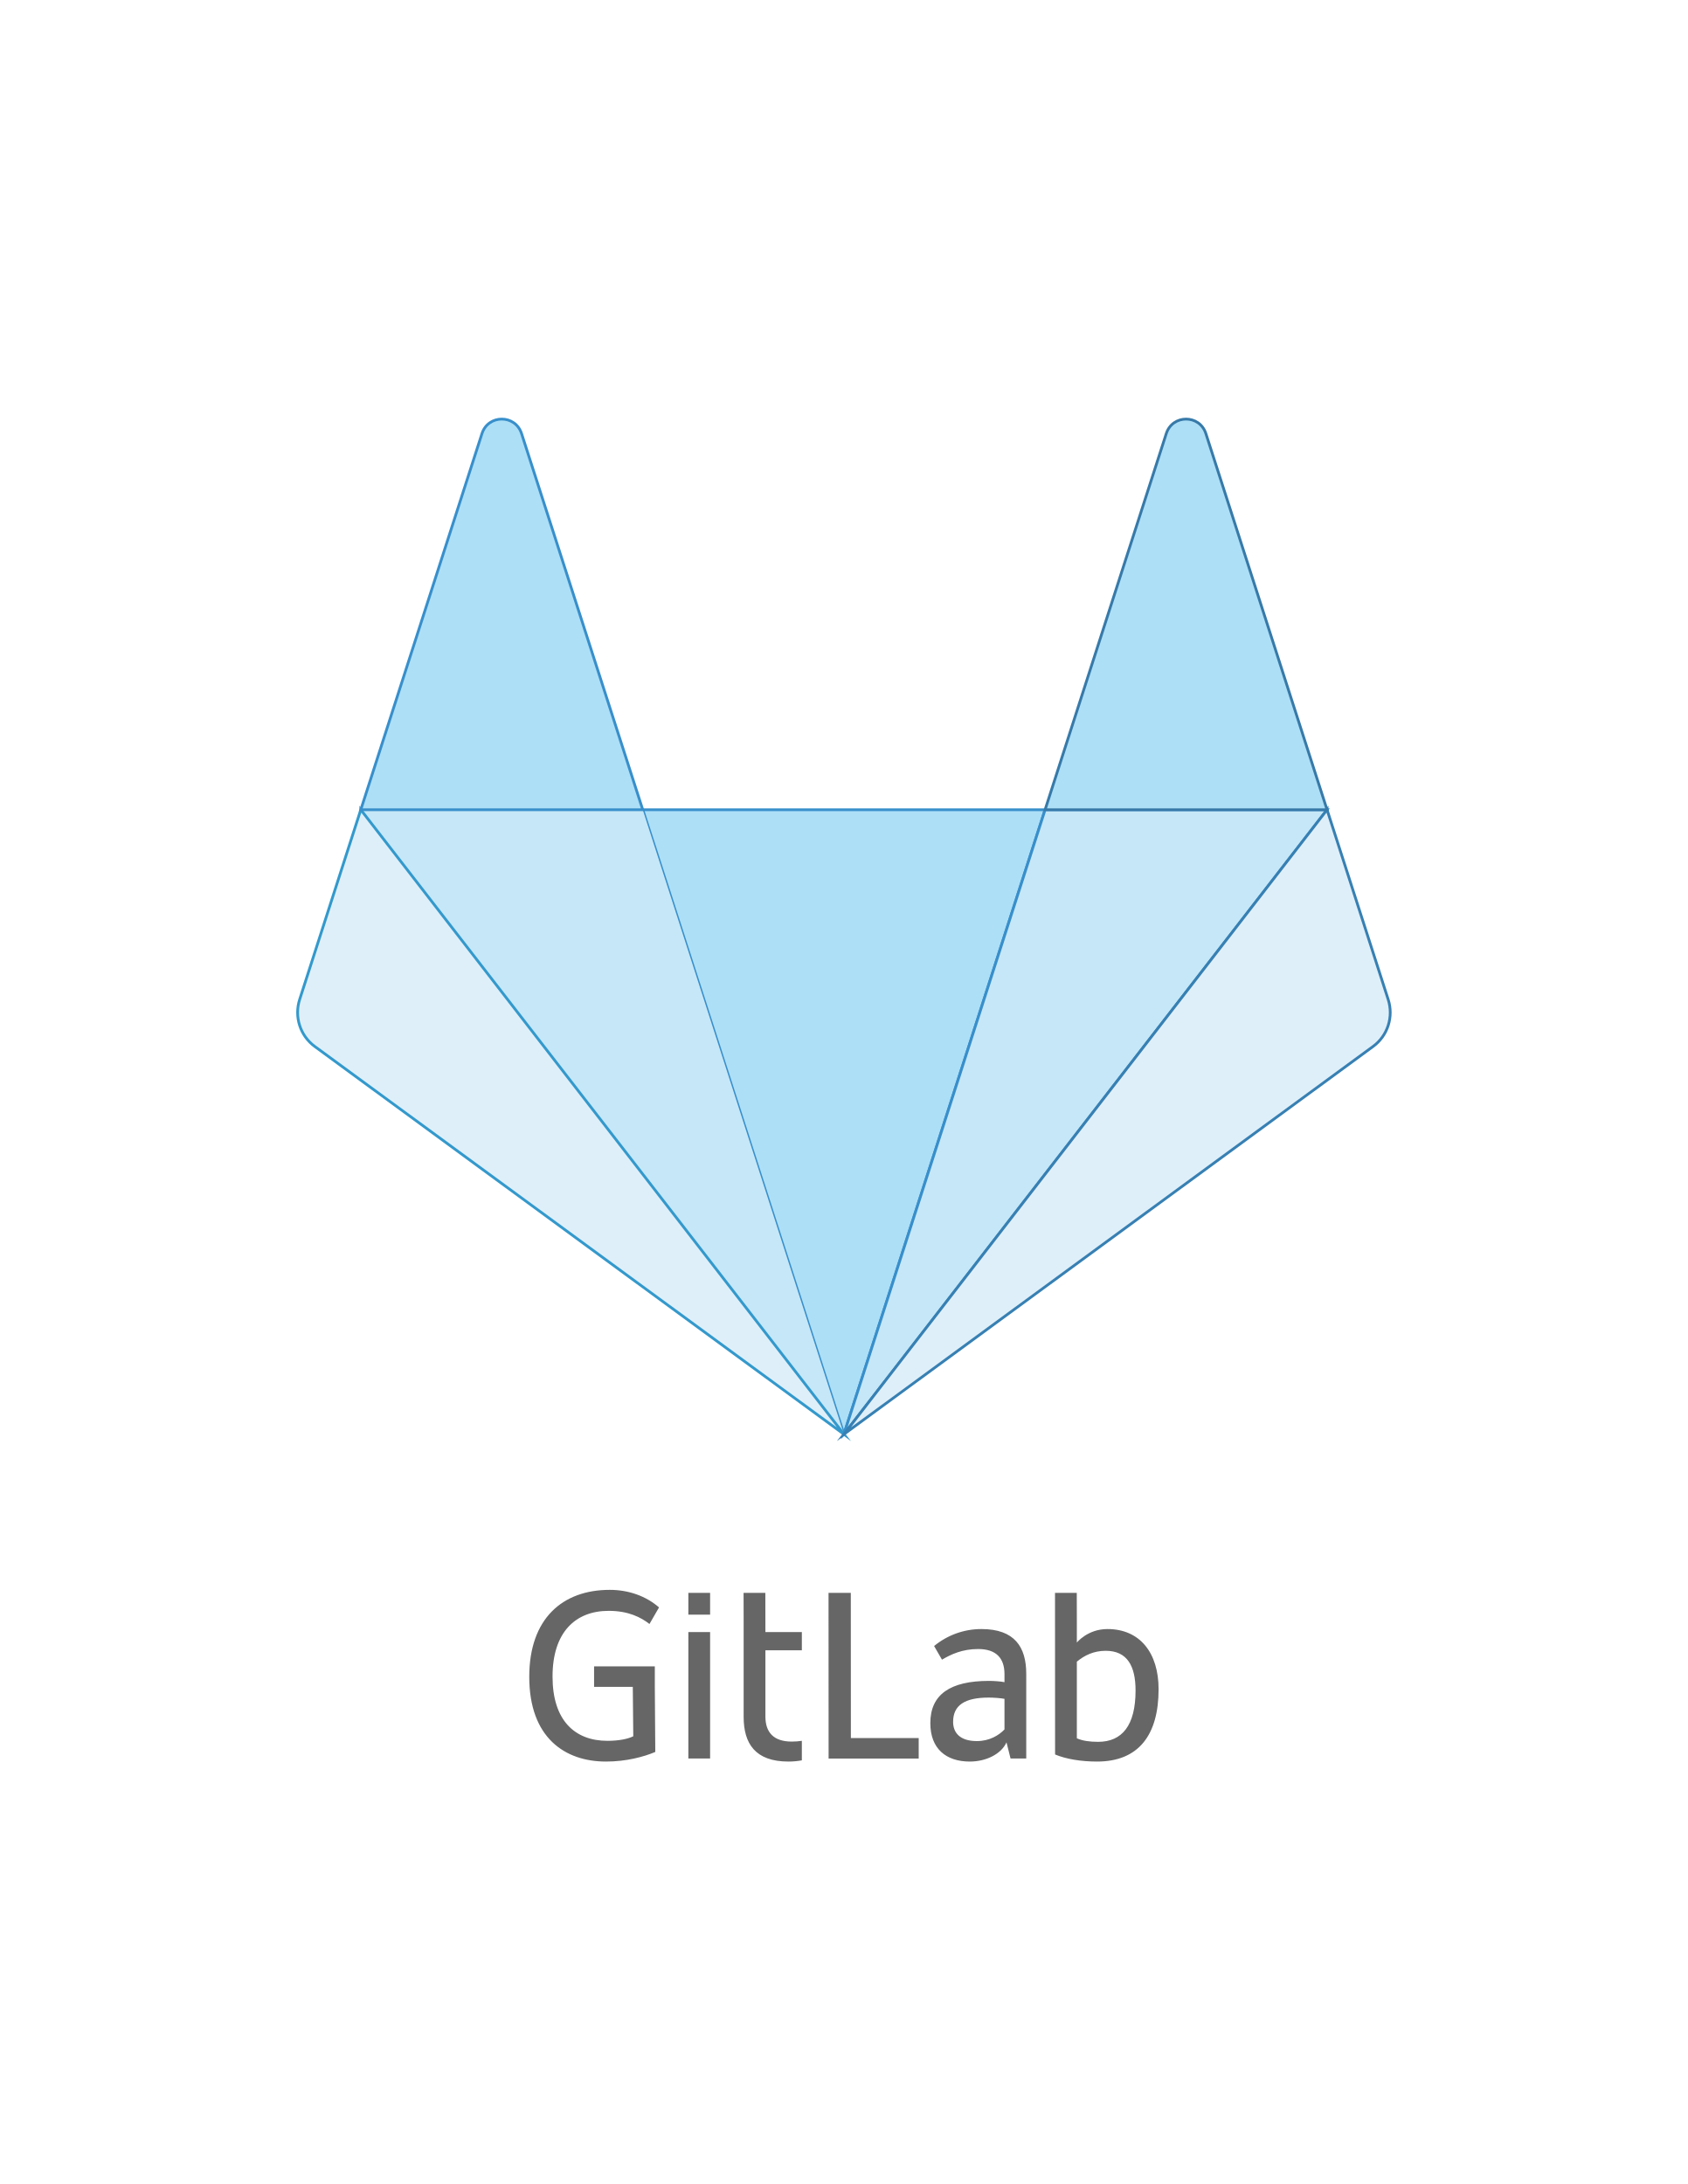
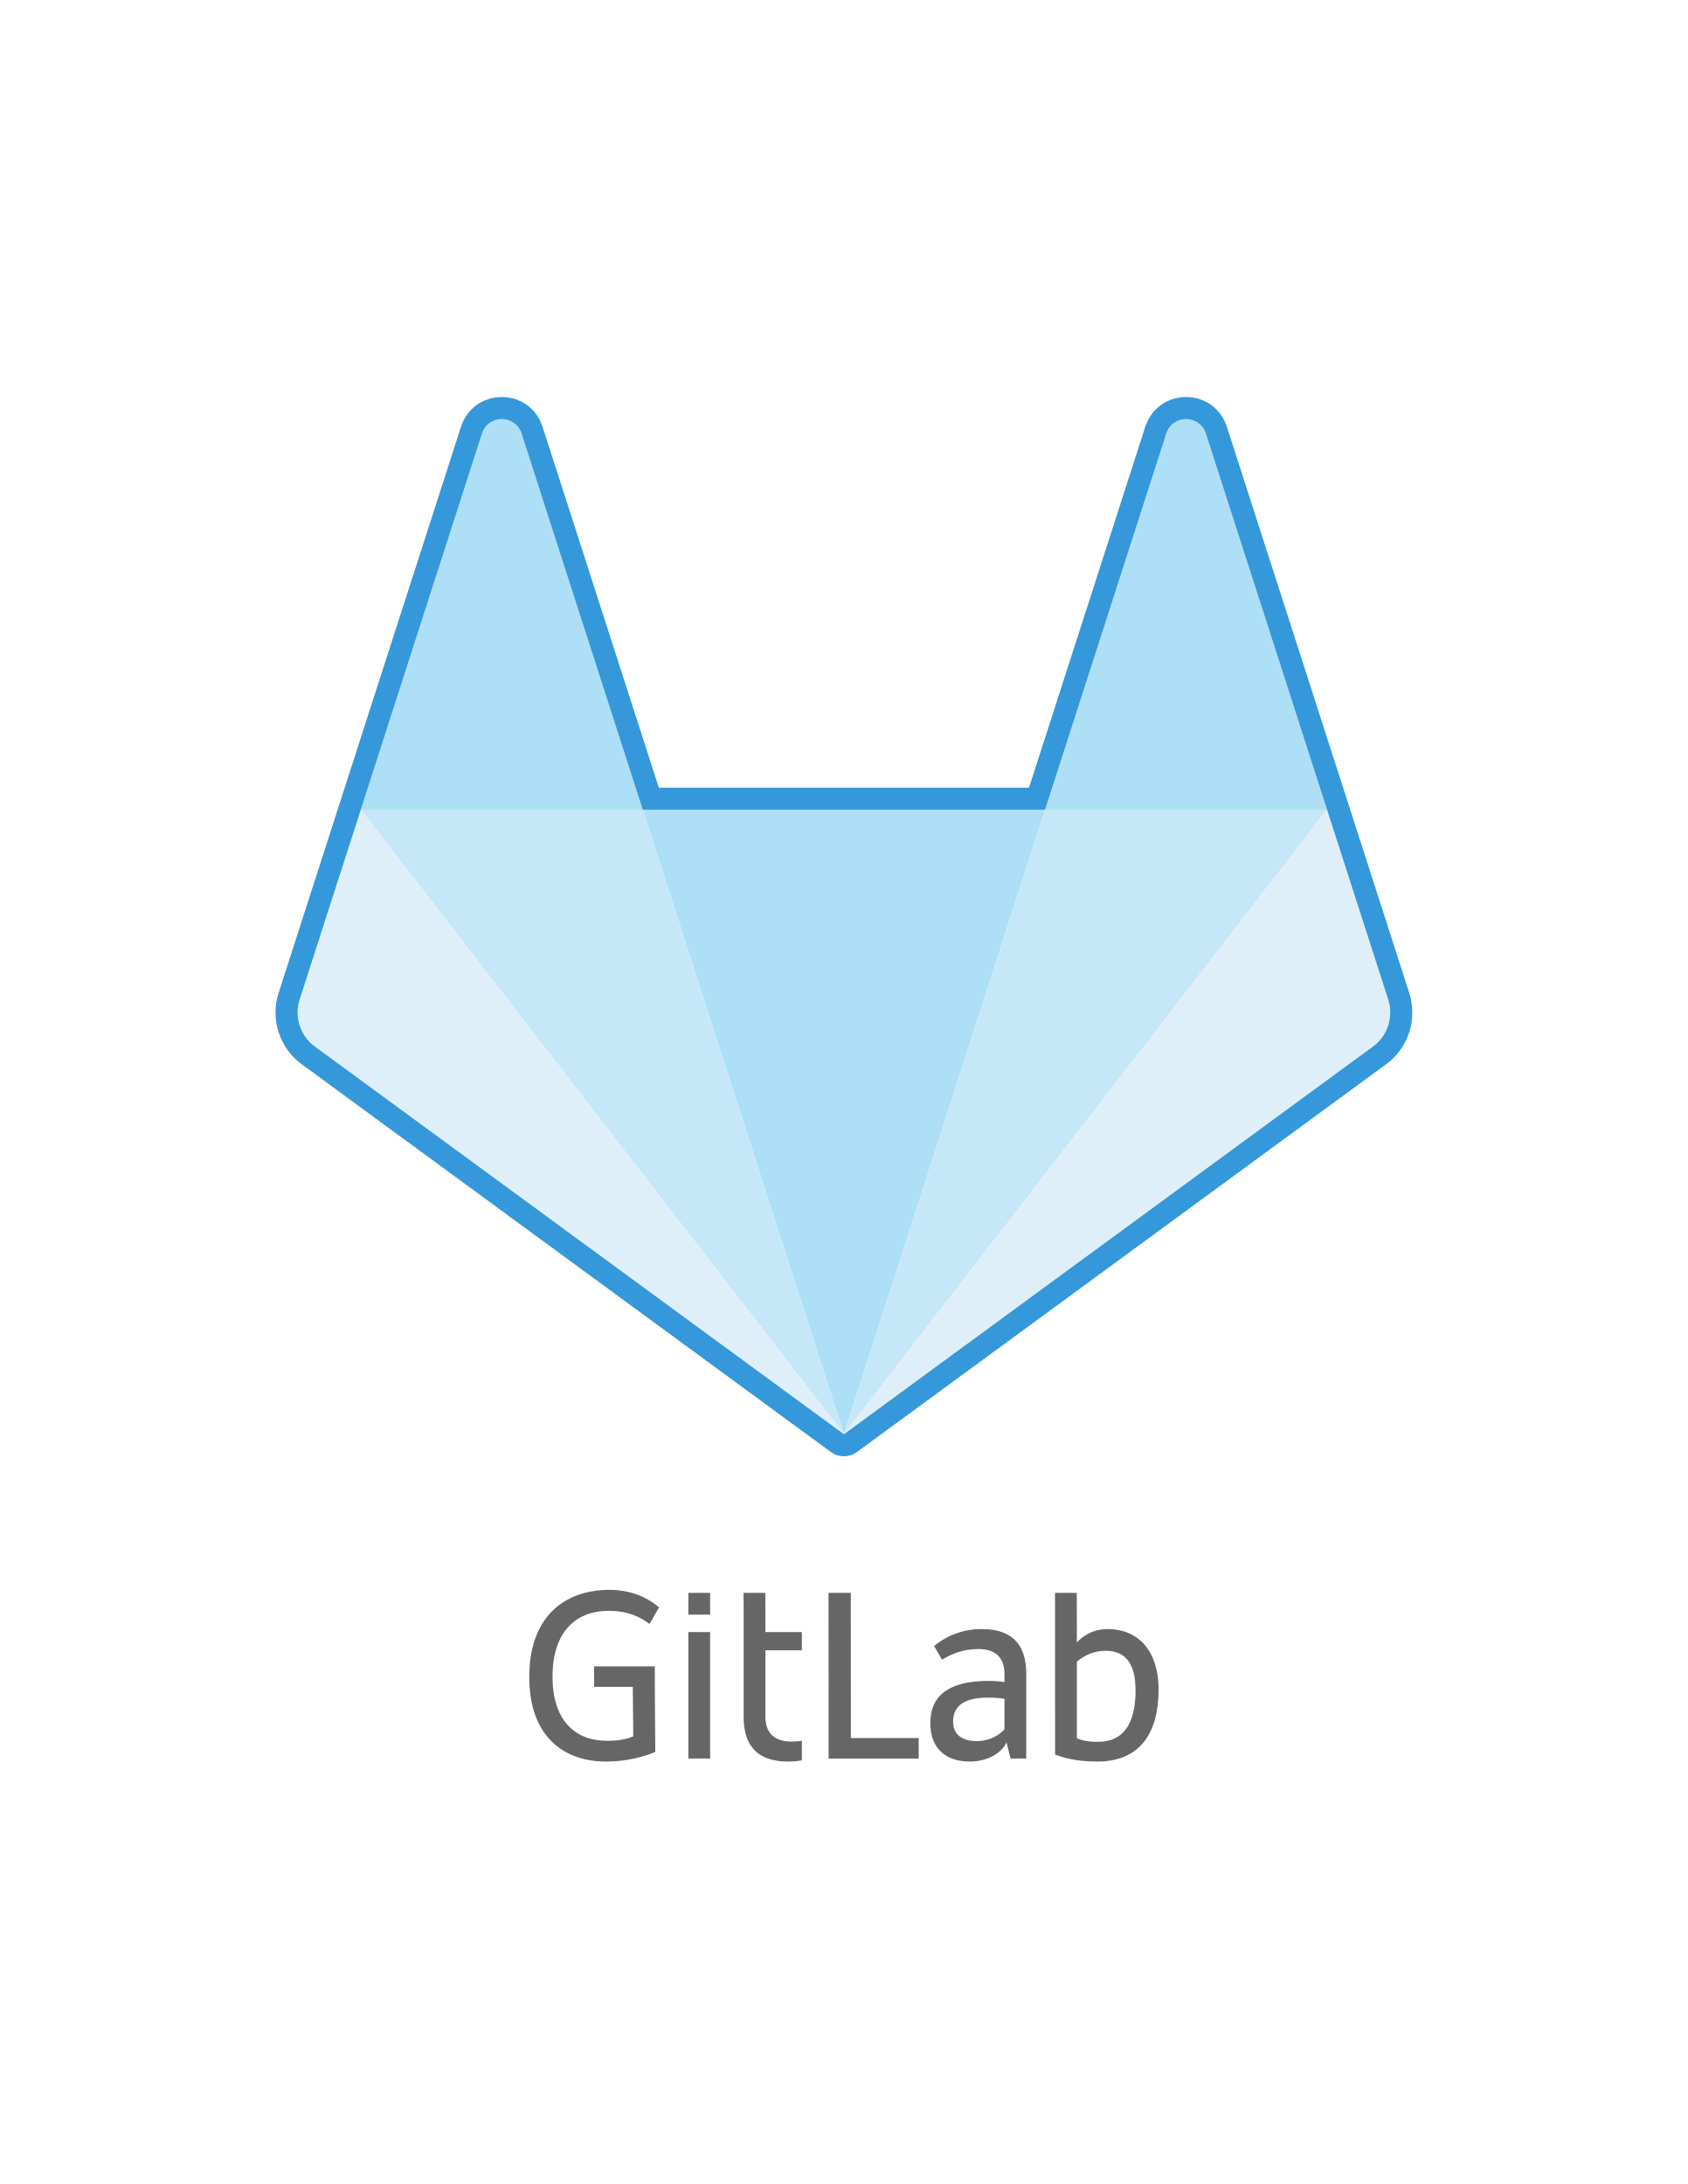
- <svg xmlns="http://www.w3.org/2000/svg" version="1.1" id="Layer_1" x="0px" y="0px" width="612px" height="792px" viewBox="0 0 612 792" enable-background="new 0 0 612 792" xml:space="preserve">
+ <svg xmlns="http://www.w3.org/2000/svg" version="1.1" id="Layer_1" x="0px" y="0px" width="612px" height="792px" viewBox="0 0 612 792" style="enable-background:new 0 0 612 792;" xml:space="preserve">
+   <style type="text/css">
+ 	.st0{fill:#666666;}
+ 	.st1{fill:none;stroke:#3780B3;stroke-miterlimit:10;}
+ 	.st2{fill:#ADDFF7;}
+ 	.st3{fill:#C6E7F7;}
+ 	.st4{fill:#DFEFF9;}
+ 	.st5{fill:#3498DB;}
+ </style>
  <g>
-     <path fill="#ADDFF7" stroke="#388FCB" stroke-miterlimit="10" d="M306,520.103l72.946-226.464H233.059l72.943,226.464H306z" />
-     <path fill="#C6E7F7" d="M306,520.103l-72.946-226.464H130.82l175.182,226.462L306,520.103z" />
-     <path fill="#DFEFF9" stroke="#3399CC" stroke-miterlimit="10" d="M130.821,293.639l-22.169,68.819   c-2.021,6.278,0.193,13.156,5.488,17.033L306,520.103L130.821,293.638V293.639z" />
-     <path fill="#ADDFF7" stroke="#388FCB" stroke-miterlimit="10" d="M130.821,293.639h102.234l-43.937-136.398   c-2.26-7.018-12.102-7.018-14.361,0L130.82,293.639H130.821z" />
-     <path fill="#C6E7F7" stroke="#388FCB" stroke-miterlimit="10" d="M306,520.103l72.946-226.464H481.18L306.002,520.101L306,520.103z   " />
-     <path fill="#DFEFF9" stroke="#3780B3" stroke-miterlimit="10" d="M481.179,293.639l22.169,68.819   c2.021,6.278-0.193,13.156-5.488,17.033L306,520.103l175.179-226.465V293.639z" />
-     <path fill="#ADDFF7" stroke="#377AA9" stroke-miterlimit="10" d="M481.179,293.639H378.945l43.937-136.398   c2.261-7.018,12.104-7.018,14.363,0l43.934,136.398H481.179z" />
+     <path class="st0" d="M308.495,577.641h-8.075l0.026,60.067h32.667v-7.428h-24.592L308.495,577.641L308.495,577.641z    M364.219,627.161c-2.019,2.109-5.414,4.219-10.002,4.219c-6.148,0-8.625-3.027-8.625-6.971c0-5.96,4.129-8.803,12.939-8.803   c1.652,0,4.313,0.183,5.689,0.458L364.219,627.161L364.219,627.161z M355.869,590.754c-6.521,0-12.502,2.31-17.169,6.156   l2.854,4.942c3.303-1.926,7.34-3.852,13.121-3.852c6.607,0,9.543,3.393,9.543,9.079v2.935c-1.285-0.276-3.945-0.46-5.598-0.46   c-14.131,0-21.289,4.952-21.289,15.315c0,9.262,5.689,13.939,14.314,13.939c5.811,0,11.379-2.66,13.306-6.969l1.468,5.868h5.69   v-30.72C372.11,597.266,367.889,590.755,355.869,590.754L355.869,590.754z M398.165,631.654c-3.029,0-5.69-0.367-7.708-1.284   v-27.786c2.753-2.293,6.149-3.944,10.461-3.944c7.799,0,10.827,5.502,10.827,14.398   C411.746,625.693,406.882,631.654,398.165,631.654 M401.559,590.754c-7.217,0-11.102,4.907-11.102,4.907v-7.749l-0.026-10.27   h-7.891l0.026,58.598c3.945,1.65,9.359,2.567,15.232,2.567c15.049,0,22.298-9.628,22.298-26.227   C420.096,599.466,413.396,590.754,401.559,590.754 M220.717,584.152c7.157,0,11.746,2.384,14.774,4.769l3.47-6.008   c-4.73-4.145-11.091-6.373-17.877-6.373c-17.159,0-29.179,10.454-29.179,31.546c0,22.101,12.968,30.721,27.803,30.721   c7.433,0,13.765-1.742,17.894-3.484l-0.169-23.614v-7.427H215.41v7.428h14.039l0.17,17.928c-1.835,0.917-5.046,1.651-9.359,1.651   c-11.929,0-19.912-7.5-19.912-23.293C200.346,591.947,208.605,584.151,220.717,584.152 M277.506,577.641h-7.892l0.026,10.088   v34.847c0,9.72,4.221,16.231,16.241,16.231c1.661,0,3.286-0.151,4.864-0.437v-7.082c-1.142,0.175-2.361,0.274-3.67,0.274   c-6.607,0-9.543-3.393-9.543-9.078v-24.026h13.214v-6.603h-13.214C277.532,591.854,277.506,577.641,277.506,577.641z    M249.59,637.707h7.892v-45.853h-7.892v45.852V637.707z M249.59,585.528h7.892v-7.887h-7.892V585.528z" />
+   </g>
+   <path class="st1" d="M605.241,256.971L605.241,256.971L605.241,256.971" />
+   <g>
+     <path class="st2" d="M306,520.103l72.946-226.464H233.059l72.943,226.464H306z" />
+     <path class="st3" d="M306,520.103l-72.946-226.464H130.82l175.182,226.462L306,520.103z" />
+     <path class="st4" d="M130.821,293.639l-22.169,68.819c-2.021,6.278,0.193,13.156,5.488,17.033L306,520.103L130.821,293.638V293.639   z" />
+     <path class="st2" d="M130.821,293.639h102.234l-43.937-136.398c-2.26-7.018-12.102-7.018-14.361,0L130.821,293.639L130.821,293.639   z" />
+     <path class="st3" d="M306,520.103l72.946-226.464H481.18L306.002,520.101L306,520.103z" />
+     <path class="st4" d="M481.179,293.639l22.169,68.819c2.021,6.278-0.193,13.156-5.488,17.033L306,520.103L481.179,293.639   L481.179,293.639L481.179,293.639z" />
+     <path class="st2" d="M481.179,293.639H378.945l43.937-136.398c2.261-7.018,12.104-7.018,14.363,0L481.179,293.639L481.179,293.639z   " />
  </g>
  <g>
-     <path fill="#666666" d="M308.495,577.641h-8.075l0.026,60.067h32.667v-7.428h-24.592L308.495,577.641L308.495,577.641z    M364.219,627.161c-2.019,2.109-5.414,4.219-10.002,4.219c-6.148,0-8.625-3.027-8.625-6.971c0-5.96,4.129-8.803,12.939-8.803   c1.652,0,4.313,0.183,5.689,0.458L364.219,627.161L364.219,627.161z M355.869,590.754c-6.521,0-12.502,2.31-17.169,6.156   l2.854,4.942c3.303-1.926,7.34-3.852,13.121-3.852c6.607,0,9.543,3.393,9.543,9.079v2.935c-1.285-0.276-3.945-0.46-5.598-0.46   c-14.131,0-21.289,4.952-21.289,15.315c0,9.262,5.689,13.939,14.314,13.939c5.811,0,11.379-2.66,13.306-6.969l1.468,5.868h5.69   v-30.72C372.11,597.266,367.889,590.755,355.869,590.754L355.869,590.754z M398.165,631.654c-3.029,0-5.69-0.367-7.708-1.284   v-27.786c2.753-2.293,6.149-3.944,10.461-3.944c7.799,0,10.827,5.502,10.827,14.398   C411.746,625.693,406.882,631.654,398.165,631.654 M401.559,590.754c-7.217,0-11.102,4.907-11.102,4.907v-7.749l-0.026-10.27   h-7.891l0.026,58.598c3.945,1.65,9.359,2.567,15.232,2.567c15.049,0,22.298-9.628,22.298-26.227   C420.096,599.466,413.396,590.754,401.559,590.754 M220.717,584.152c7.157,0,11.746,2.384,14.774,4.769l3.47-6.008   c-4.73-4.145-11.091-6.373-17.877-6.373c-17.159,0-29.179,10.454-29.179,31.546c0,22.101,12.968,30.721,27.803,30.721   c7.433,0,13.765-1.742,17.894-3.484l-0.169-23.614v-7.427h-22.023v7.428h14.039l0.17,17.928c-1.835,0.917-5.046,1.651-9.359,1.651   c-11.929,0-19.912-7.5-19.912-23.293C200.346,591.947,208.605,584.151,220.717,584.152 M277.506,577.641h-7.892l0.026,10.088   v34.847c0,9.72,4.221,16.231,16.241,16.231c1.661,0,3.286-0.151,4.864-0.437v-7.082c-1.142,0.175-2.361,0.274-3.67,0.274   c-6.607,0-9.543-3.393-9.543-9.078v-24.026h13.214v-6.603h-13.214C277.532,591.854,277.506,577.641,277.506,577.641z    M249.59,637.707h7.892v-45.853h-7.892v45.852V637.707z M249.59,585.528h7.892v-7.887h-7.892V585.528z" />
+     <path class="st5" d="M430.063,151.978c3.026,0,6.051,1.754,7.181,5.263l43.934,136.398h0h0.002l22.169,68.819   c2.021,6.278-0.193,13.156-5.488,17.033L306,520.103L114.14,379.491c-5.295-3.877-7.509-10.755-5.488-17.033l22.169-68.819v-0.001   l-0.001,0.001l43.937-136.398c1.13-3.509,4.155-5.263,7.18-5.263s6.051,1.754,7.181,5.263l43.937,136.398h145.889l43.937-136.398   C424.011,153.732,427.037,151.978,430.063,151.978 M430.063,143.978c-6.873,0-12.681,4.243-14.797,10.81l-42.15,130.851H238.883   l-42.15-130.851c-2.115-6.567-7.922-10.811-14.796-10.811c-6.874,0-12.681,4.244-14.795,10.812l-43.937,136.396   c-0.011,0.034-0.021,0.067-0.032,0.1l-22.136,68.718c-3.087,9.588,0.28,20.012,8.377,25.941l191.857,140.61   c1.408,1.032,3.068,1.547,4.729,1.547s3.322-0.516,4.729-1.547l191.86-140.612c8.094-5.926,11.46-16.35,8.374-25.937l-22.169-68.82   c-0.016-0.049-0.032-0.098-0.049-0.147l-43.887-136.251C442.745,148.222,436.937,143.978,430.063,143.978L430.063,143.978z" />
  </g>
</svg>
